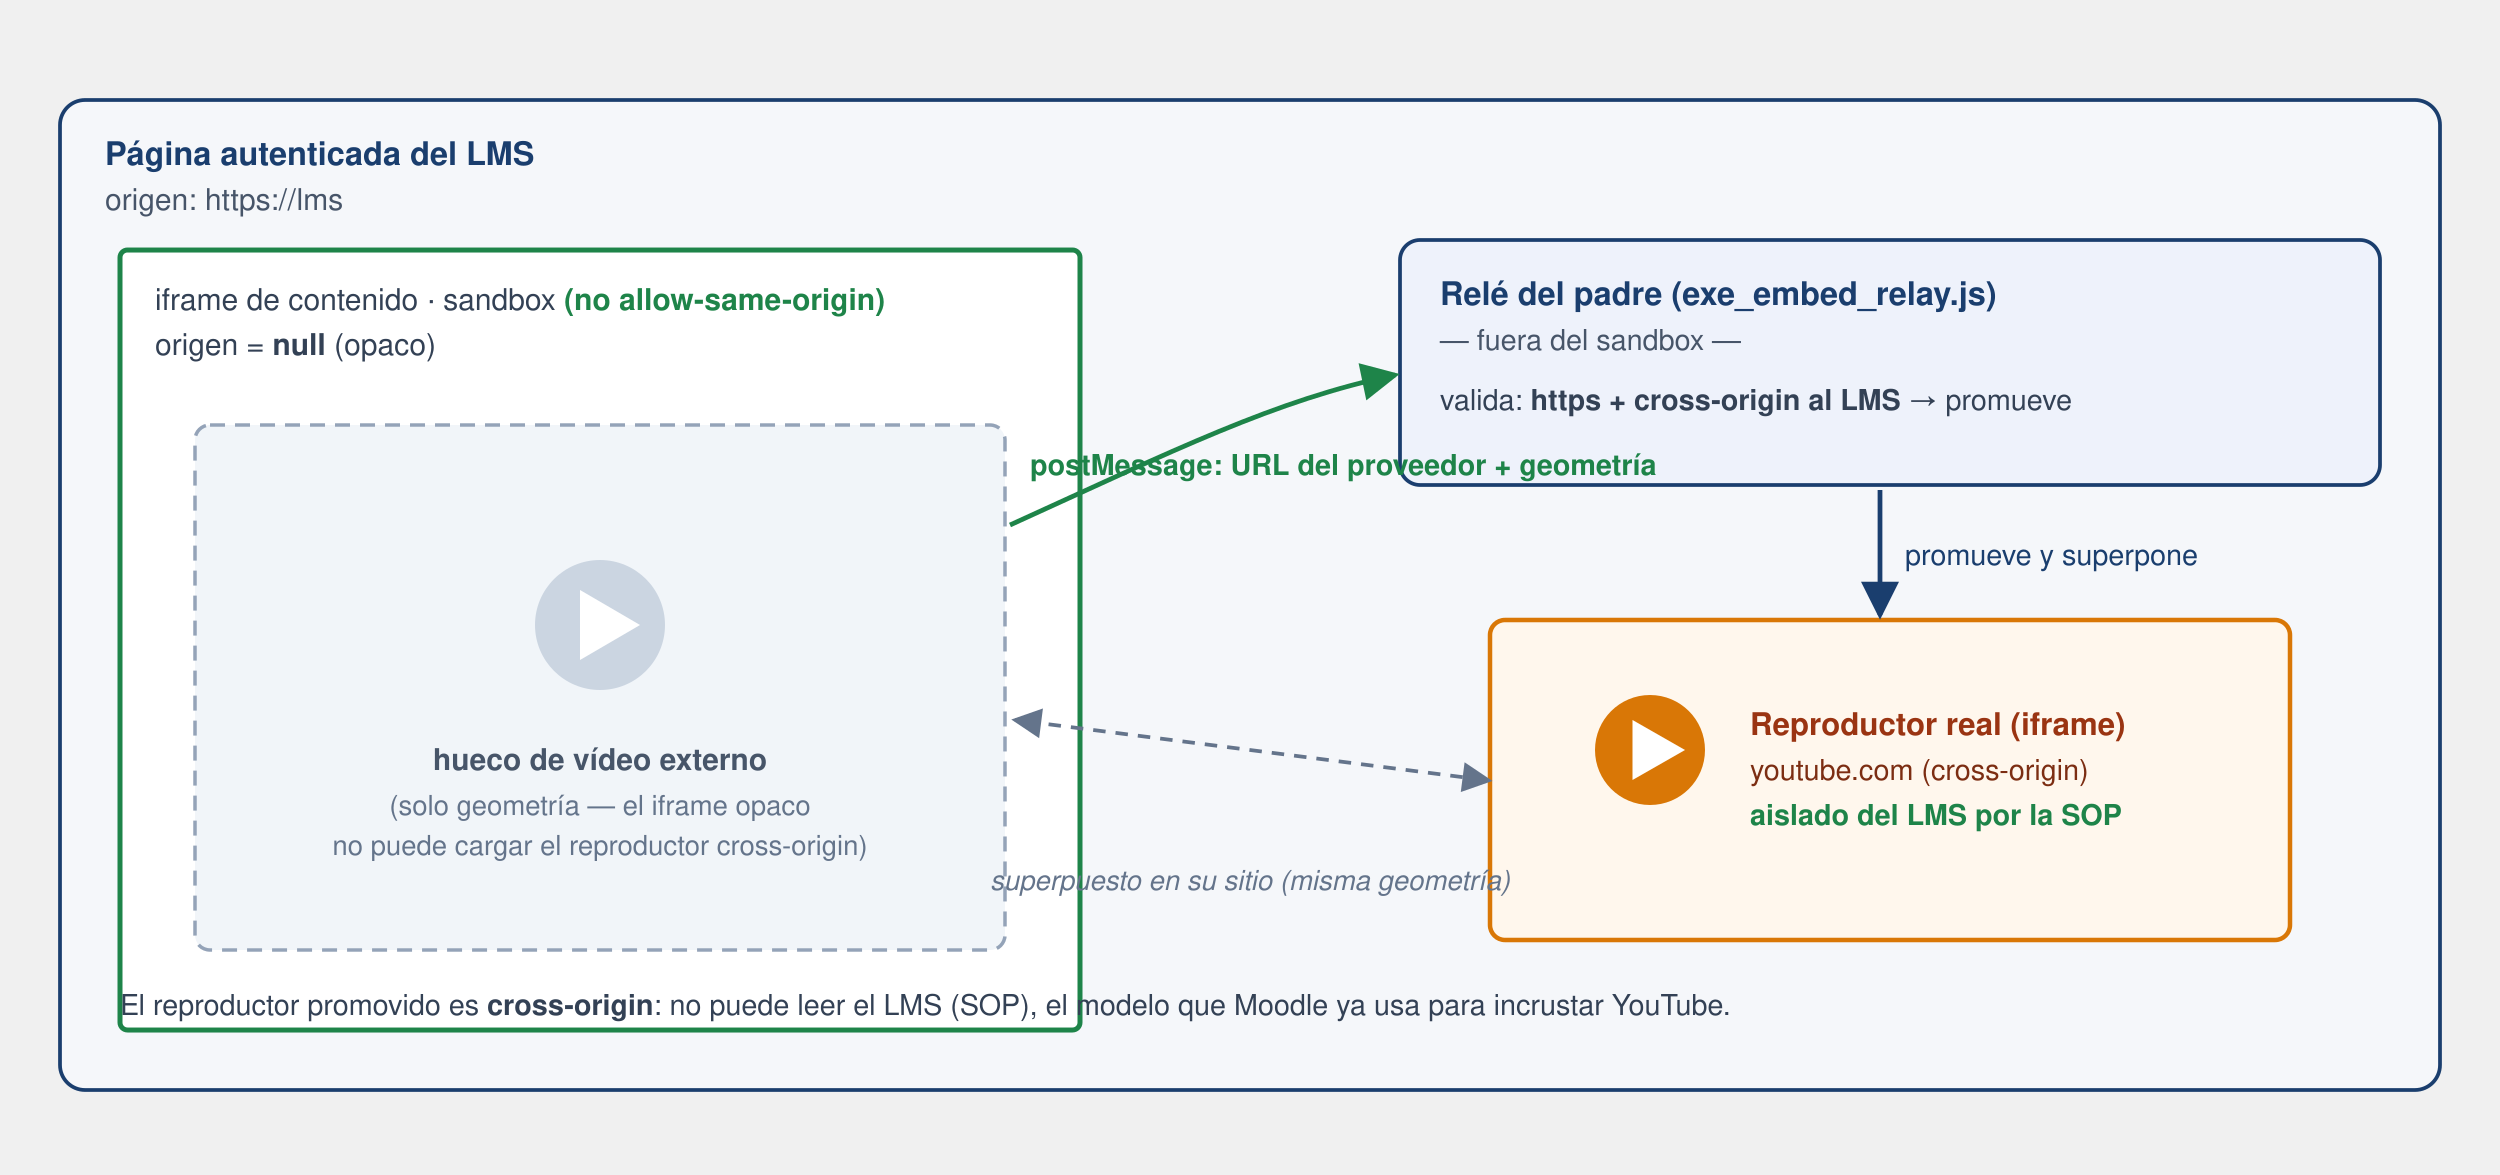
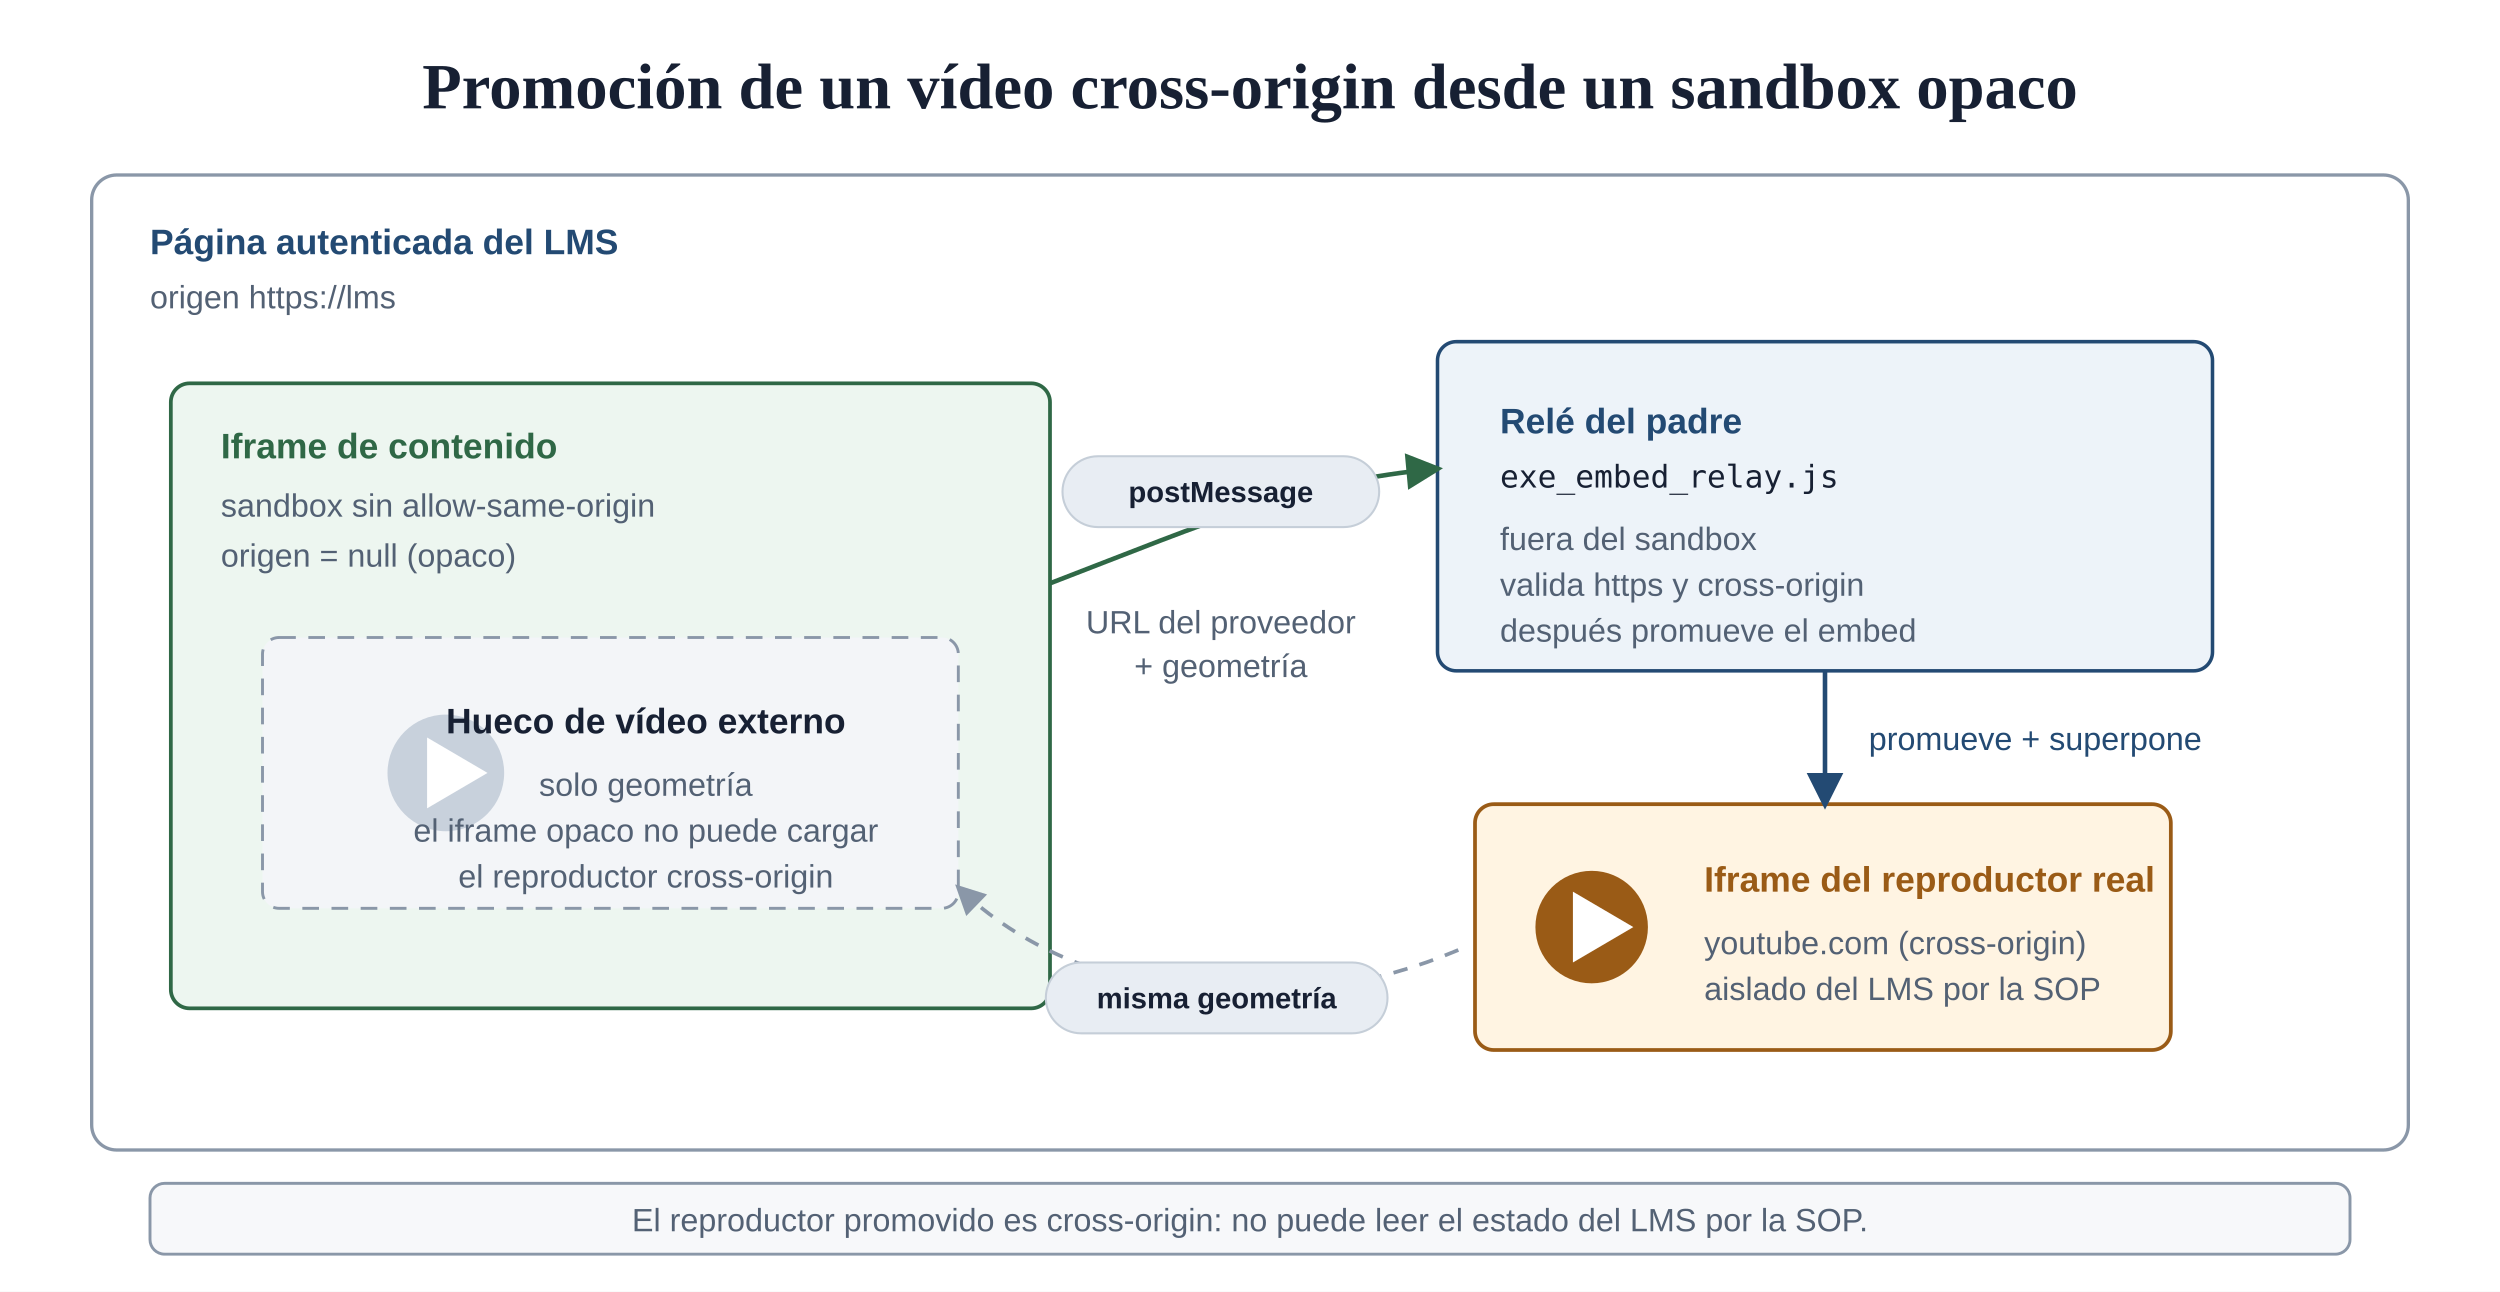
- <svg xmlns="http://www.w3.org/2000/svg" viewBox="0 0 1000 470" font-family="Helvetica, Arial, sans-serif">
+ <svg xmlns="http://www.w3.org/2000/svg" viewBox="0 0 1200 620" role="img" aria-labelledby="title desc">
  <defs>
-     <marker id="gA" markerWidth="9" markerHeight="9" refX="7" refY="4" orient="auto">
-       <path d="M0,0 L8,4 L0,8 z" fill="#1e8449" />
+     <style>
+       .bg{fill:#fff}
+       .frame{fill:#ffffff;stroke:#8a97a8;stroke-width:1.6}
+       .panel{fill:#f7f8fa;stroke:#8a97a8;stroke-width:1.4}
+       .lms{fill:#edf3f9;stroke:#234a73;stroke-width:1.7}
+       .risk{fill:#fbefee;stroke:#9d2f2c;stroke-width:1.8}
+       .safe{fill:#edf6f0;stroke:#2f6846;stroke-width:1.8}
+       .media{fill:#fff4e2;stroke:#9a5b16;stroke-width:1.8}
+       .ghost{fill:#f3f5f8;stroke:#8a97a8;stroke-width:1.4;stroke-dasharray:8 6}
+       .title{font-family:Georgia,'Times New Roman',serif;font-size:31px;font-weight:700;fill:#172033}
+       .subtitle{font-family:Arial,Helvetica,sans-serif;font-size:18px;fill:#536174}
+       .h{font-family:Arial,Helvetica,sans-serif;font-size:22px;font-weight:700;fill:#172033}
+       .hSmall{font-family:Arial,Helvetica,sans-serif;font-size:17px;font-weight:700;fill:#172033}
+       .text{font-family:Arial,Helvetica,sans-serif;font-size:18px;fill:#172033}
+       .small{font-family:Arial,Helvetica,sans-serif;font-size:15.5px;fill:#536174}
+       .mono{font-family:Menlo,Consolas,monospace;font-size:15px;fill:#172033}
+       .riskText{fill:#9d2f2c}
+       .safeText{fill:#2f6846}
+       .blueText{fill:#234a73}
+       .amberText{fill:#9a5b16}
+       .line{stroke:#8a97a8;stroke-width:2;fill:none}
+       .arrowBlue{stroke:#234a73;stroke-width:2.2;fill:none}
+       .arrowGreen{stroke:#2f6846;stroke-width:2.2;fill:none}
+       .arrowGray{stroke:#8a97a8;stroke-width:1.8;fill:none;stroke-dasharray:7 6}
+       .icon{fill:none;stroke:#172033;stroke-width:2.2;stroke-linecap:round;stroke-linejoin:round}
+       .iconSafe{fill:none;stroke:#2f6846;stroke-width:2.6;stroke-linecap:round;stroke-linejoin:round}
+       .iconRisk{fill:none;stroke:#9d2f2c;stroke-width:2.6;stroke-linecap:round;stroke-linejoin:round}
+       .pill{fill:#e8edf3;stroke:#c5ced8;stroke-width:1}
+       .pillText{font-family:Arial,Helvetica,sans-serif;font-size:14px;font-weight:700;fill:#172033}
+     </style>
+     <marker id="arrowBlue" viewBox="0 0 10 10" refX="8.5" refY="5" markerWidth="8" markerHeight="8" orient="auto">
+       <path d="M0 0L10 5L0 10z" fill="#234a73" />
    </marker>
-     <marker id="bA" markerWidth="9" markerHeight="9" refX="7" refY="4" orient="auto">
-       <path d="M0,0 L8,4 L0,8 z" fill="#1A3E6E" />
+     <marker id="arrowGreen" viewBox="0 0 10 10" refX="8.5" refY="5" markerWidth="8" markerHeight="8" orient="auto">
+       <path d="M0 0L10 5L0 10z" fill="#2f6846" />
    </marker>
-     <marker id="dA" markerWidth="9" markerHeight="9" refX="7" refY="4" orient="auto">
-       <path d="M0,0 L8,4 L0,8 z" fill="#64748b" />
-     </marker>
-     <marker id="dB" markerWidth="9" markerHeight="9" refX="2" refY="4" orient="auto">
-       <path d="M8,0 L0,4 L8,8 z" fill="#64748b" />
+     <marker id="arrowGray" viewBox="0 0 10 10" refX="8.5" refY="5" markerWidth="8" markerHeight="8" orient="auto">
+       <path d="M0 0L10 5L0 10z" fill="#8a97a8" />
    </marker>
  </defs>
-   <rect x="24" y="40" width="952" height="396" rx="10" fill="#f5f7fa" stroke="#1A3E6E" stroke-width="1.5" />
-   <text x="42" y="66" font-size="13" font-weight="bold" fill="#1A3E6E">Página autenticada del LMS</text>
-   <text x="42" y="84" font-size="12" fill="#475569">origen: https://lms</text>
-   <rect x="48" y="100" width="384" height="312" rx="3" fill="#ffffff" stroke="#1e8449" stroke-width="2" />
-   <text x="62" y="124" font-size="12" fill="#334155">iframe de contenido · sandbox <tspan font-weight="bold" fill="#1e8449">(no allow-same-origin)</tspan>
-   </text>
-   <text x="62" y="142" font-size="12" fill="#334155">origen = <tspan font-weight="bold">null</tspan> (opaco)</text>
-   <rect x="78" y="170" width="324" height="210" rx="6" fill="#f1f5f9" stroke="#94a3b8" stroke-width="1.4" stroke-dasharray="6 4" />
-   <circle cx="240" cy="250" r="26" fill="#cbd5e1" />
-   <path d="M232,236 L232,264 L256,250 Z" fill="#ffffff" />
-   <text x="240" y="308" text-anchor="middle" font-size="12" font-weight="bold" fill="#475569">hueco de vídeo externo</text>
-   <text x="240" y="326" text-anchor="middle" font-size="11" fill="#64748b">(solo geometría — el iframe opaco</text>
-   <text x="240" y="342" text-anchor="middle" font-size="11" fill="#64748b">no puede cargar el reproductor cross-origin)</text>
-   <rect x="560" y="96" width="392" height="98" rx="8" fill="#eef2fb" stroke="#1A3E6E" stroke-width="1.5" />
-   <text x="576" y="122" font-size="13" font-weight="bold" fill="#1A3E6E">Relé del padre (exe_embed_relay.js)</text>
-   <text x="576" y="140" font-size="11.5" fill="#475569">— fuera del sandbox —</text>
-   <text x="576" y="164" font-size="11.5" fill="#334155">valida: <tspan font-weight="bold">https + cross-origin al LMS</tspan> → promueve</text>
-   <rect x="596" y="248" width="320" height="128" rx="6" fill="#fff7ed" stroke="#d97706" stroke-width="1.8" />
-   <circle cx="660" cy="300" r="22" fill="#d97706" />
-   <path d="M653,288 L653,312 L674,300 Z" fill="#ffffff" />
-   <text x="700" y="294" font-size="12.5" font-weight="bold" fill="#9a3412">Reproductor real (iframe)</text>
-   <text x="700" y="312" font-size="11.5" fill="#7c2d12">youtube.com (cross-origin)</text>
-   <text x="700" y="330" font-size="11.5" font-weight="bold" fill="#1e8449">aislado del LMS por la SOP</text>
-   <path d="M404,210 C470,180 510,160 558,150" fill="none" stroke="#1e8449" stroke-width="1.9" marker-end="url(#gA)" />
-   <text x="412" y="190" font-size="11.5" fill="#1e8449" font-weight="bold">postMessage: URL del proveedor + geometría</text>
-   <path d="M752,196 L752,246" fill="none" stroke="#1A3E6E" stroke-width="1.9" marker-end="url(#bA)" />
-   <text x="762" y="226" font-size="11.5" fill="#1A3E6E">promueve y superpone</text>
-   <path d="M594,312 L406,288" fill="none" stroke="#64748b" stroke-width="1.5" stroke-dasharray="5 4" marker-end="url(#dA)" marker-start="url(#dB)" />
-   <text x="500" y="356" text-anchor="middle" font-size="11" fill="#64748b" font-style="italic">superpuesto en su sitio (misma geometría)</text>
-   <text x="48" y="406" font-size="11.5" fill="#334155">El reproductor promovido es <tspan font-weight="bold">cross-origin</tspan>: no puede leer el LMS (SOP), el modelo que Moodle ya usa para incrustar YouTube.</text>
+   <rect class="bg" x="0" y="0" width="1200" height="620" />
+   <text class="title" x="600" y="52" text-anchor="middle">Promoción de un vídeo cross-origin desde un sandbox opaco</text>
+   <rect class="frame" x="44" y="84" width="1112" height="468" rx="12" />
+   <text class="hSmall blueText" x="72" y="122">Página autenticada del LMS</text>
+   <text class="small" x="72" y="148">origen https://lms</text>
+   <rect class="safe" x="82" y="184" width="422" height="300" rx="9" />
+   <text class="hSmall safeText" x="106" y="220">Iframe de contenido</text>
+   <text class="small" x="106" y="248">sandbox sin allow-same-origin</text>
+   <text class="small" x="106" y="272">origen = null (opaco)</text>
+   <rect class="ghost" x="126" y="306" width="334" height="130" rx="8" />
+   <circle cx="214" cy="371" r="28" fill="#c8d1dc" />
+   <path d="M205 354L205 388L234 371Z" fill="#fff" />
+   <text class="hSmall" x="310" y="352" text-anchor="middle">Hueco de vídeo externo</text>
+   <text class="small" x="310" y="382" text-anchor="middle">solo geometría</text>
+   <text class="small" x="310" y="404" text-anchor="middle">el iframe opaco no puede cargar</text>
+   <text class="small" x="310" y="426" text-anchor="middle">el reproductor cross-origin</text>
+   <rect class="lms" x="690" y="164" width="372" height="158" rx="9" />
+   <text class="hSmall blueText" x="720" y="208">Relé del padre</text>
+   <text class="mono" x="720" y="234">exe_embed_relay.js</text>
+   <text class="small" x="720" y="264" text-anchor="start">fuera del sandbox</text>
+   <text class="small" x="720" y="286" text-anchor="start">valida https y cross-origin</text>
+   <text class="small" x="720" y="308" text-anchor="start">después promueve el embed</text>
+   <rect class="media" x="708" y="386" width="334" height="118" rx="9" />
+   <circle cx="764" cy="445" r="27" fill="#9a5b16" />
+   <path d="M755 428L755 462L784 445Z" fill="#fff" />
+   <text class="hSmall amberText" x="818" y="428">Iframe del reproductor real</text>
+   <text class="small" x="818" y="458" text-anchor="start">youtube.com (cross-origin)</text>
+   <text class="small" x="818" y="480" text-anchor="start">aislado del LMS por la SOP</text>
+   <path class="arrowGreen" d="M504 280C582 250 624 231 690 225" marker-end="url(#arrowGreen)" />
+   <rect class="pill" x="510" y="219" width="152" height="34" rx="17" />
+   <text class="pillText" x="586" y="241" text-anchor="middle">postMessage</text>
+   <text class="small" x="586" y="304" text-anchor="middle">URL del proveedor</text>
+   <text class="small" x="586" y="325" text-anchor="middle">+ geometría</text>
+   <path class="arrowBlue" d="M876 322V386" marker-end="url(#arrowBlue)" />
+   <text class="small blueText" x="897" y="360">promueve + superpone</text>
+   <path class="arrowGray" d="M700 456C620 490 520 484 460 426" marker-end="url(#arrowGray)" />
+   <rect class="pill" x="502" y="462" width="164" height="34" rx="17" />
+   <text class="pillText" x="584" y="484" text-anchor="middle">misma geometría</text>
+   <rect class="panel" x="72" y="568" width="1056" height="34" rx="7" />
+   <text class="small" x="600" y="591" text-anchor="middle">El reproductor promovido es cross-origin: no puede leer el estado del LMS por la SOP.</text>
</svg>
